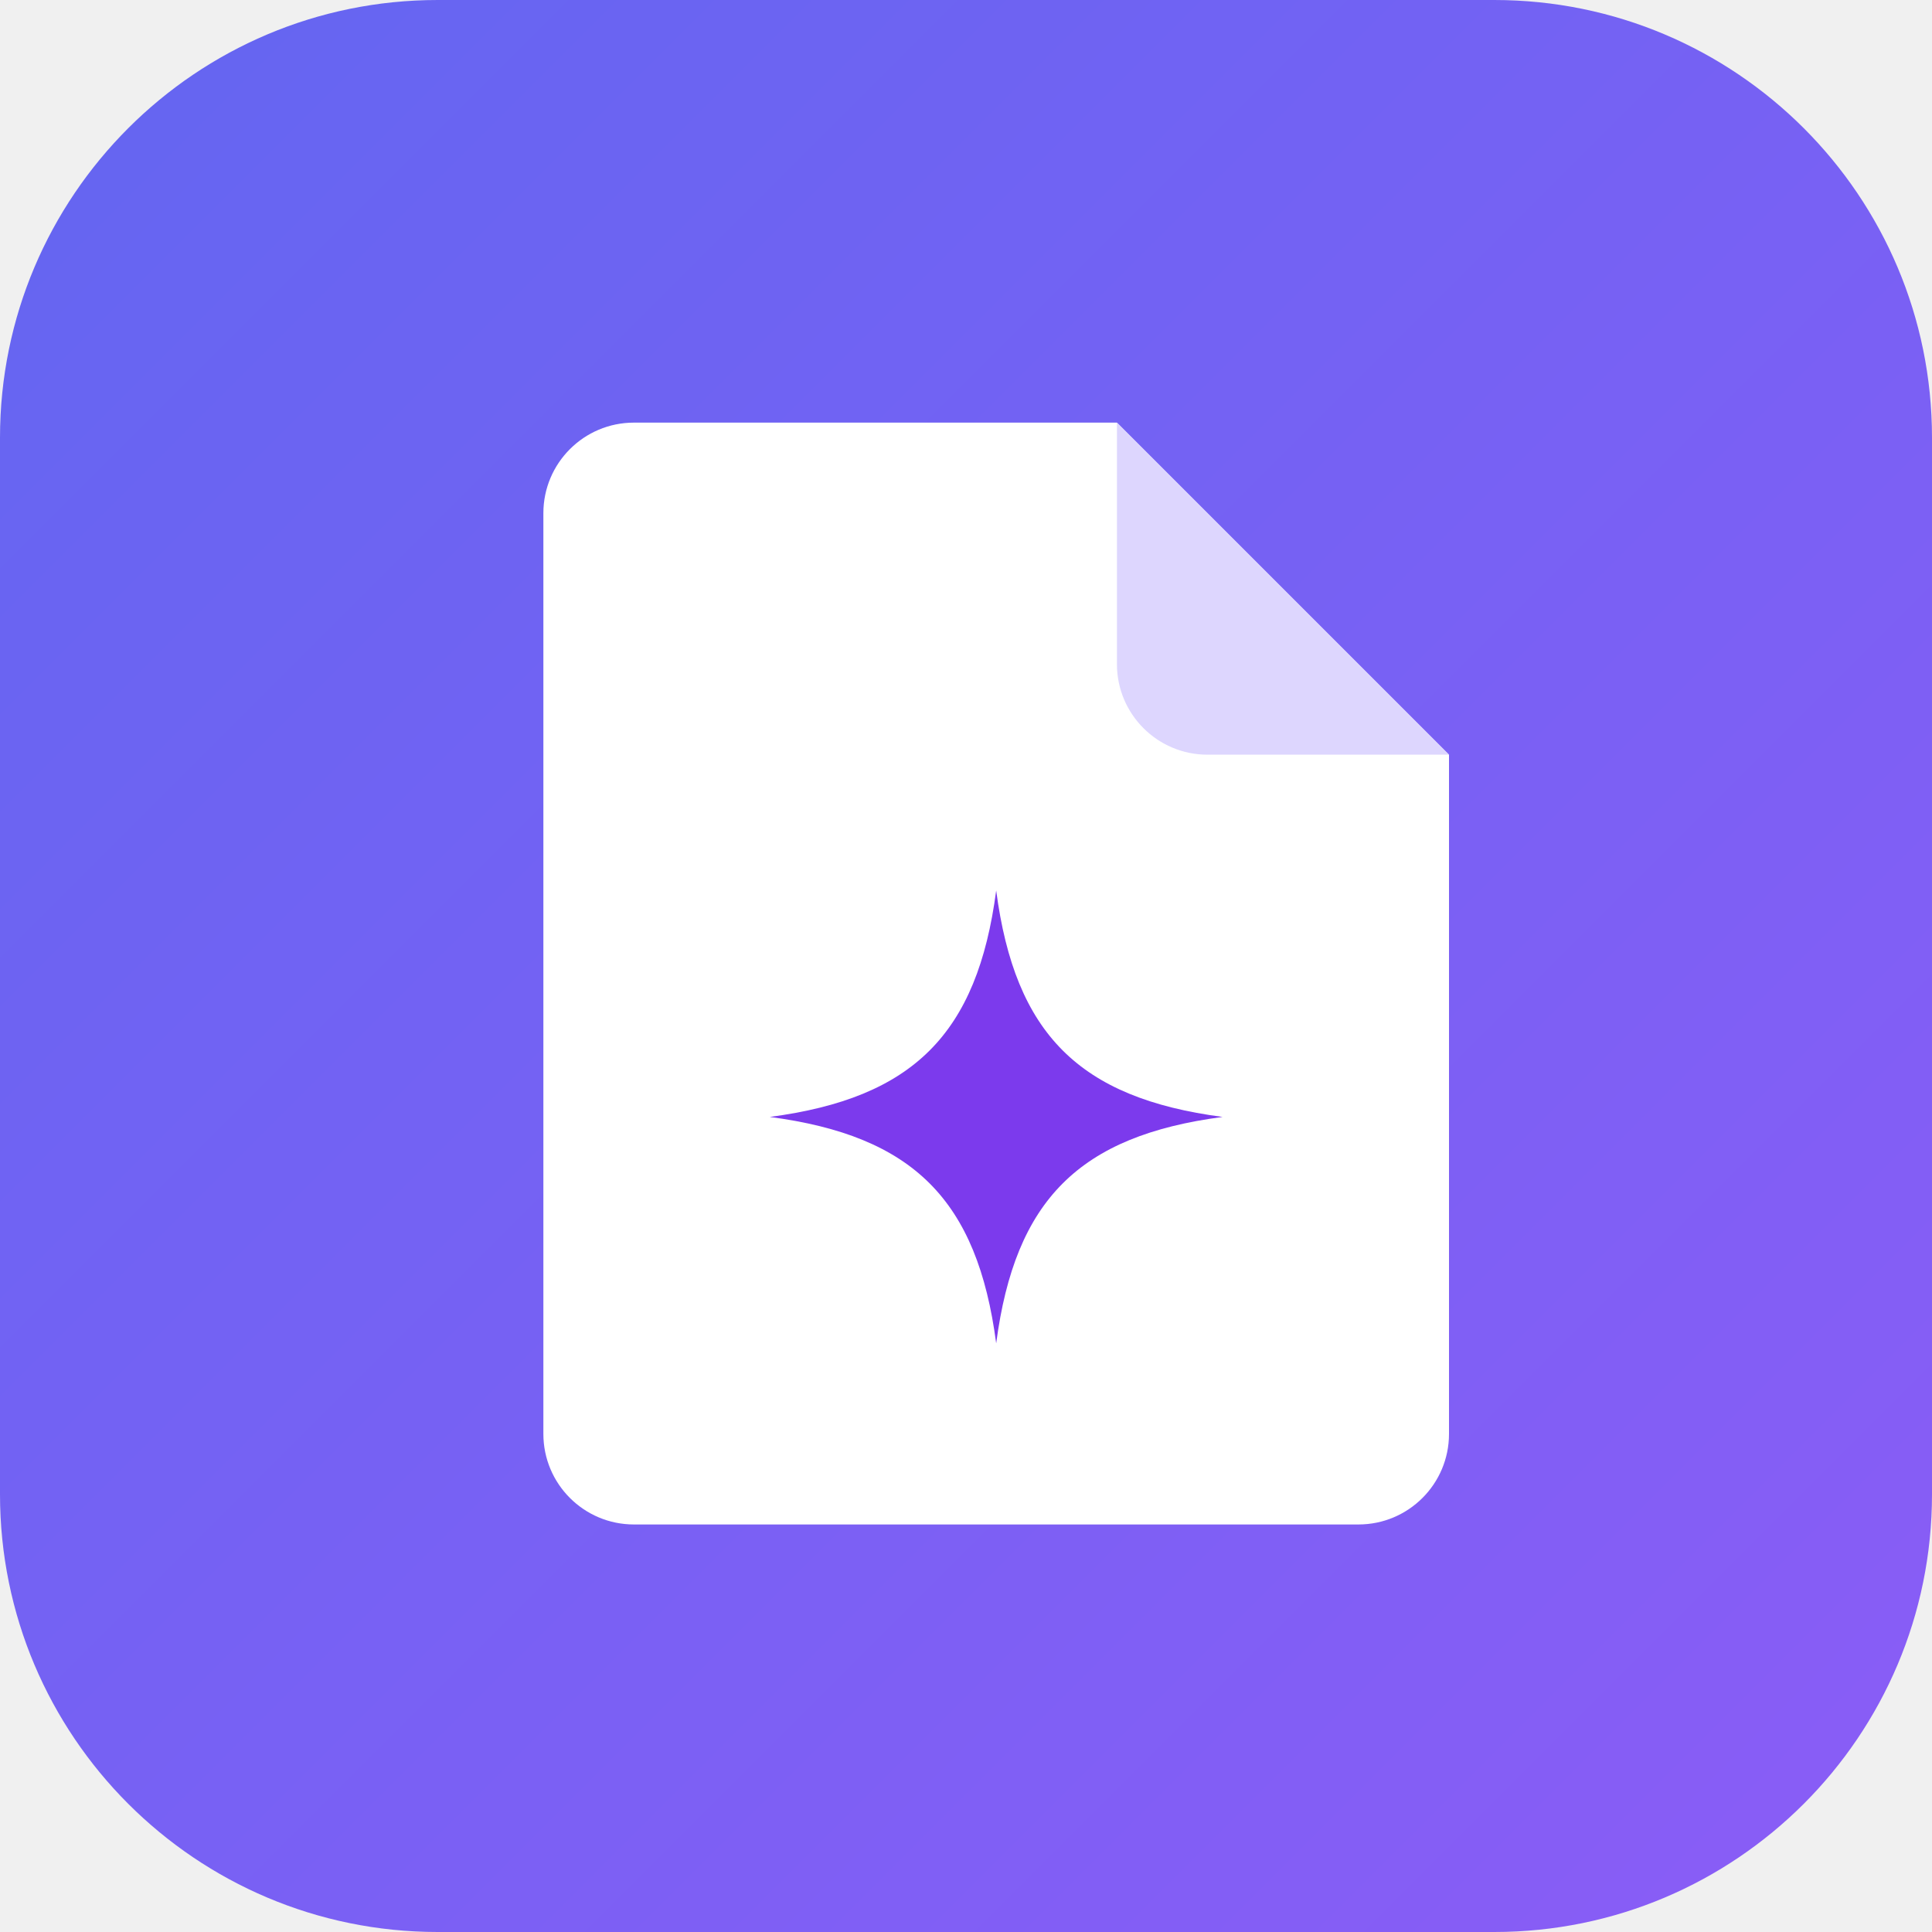
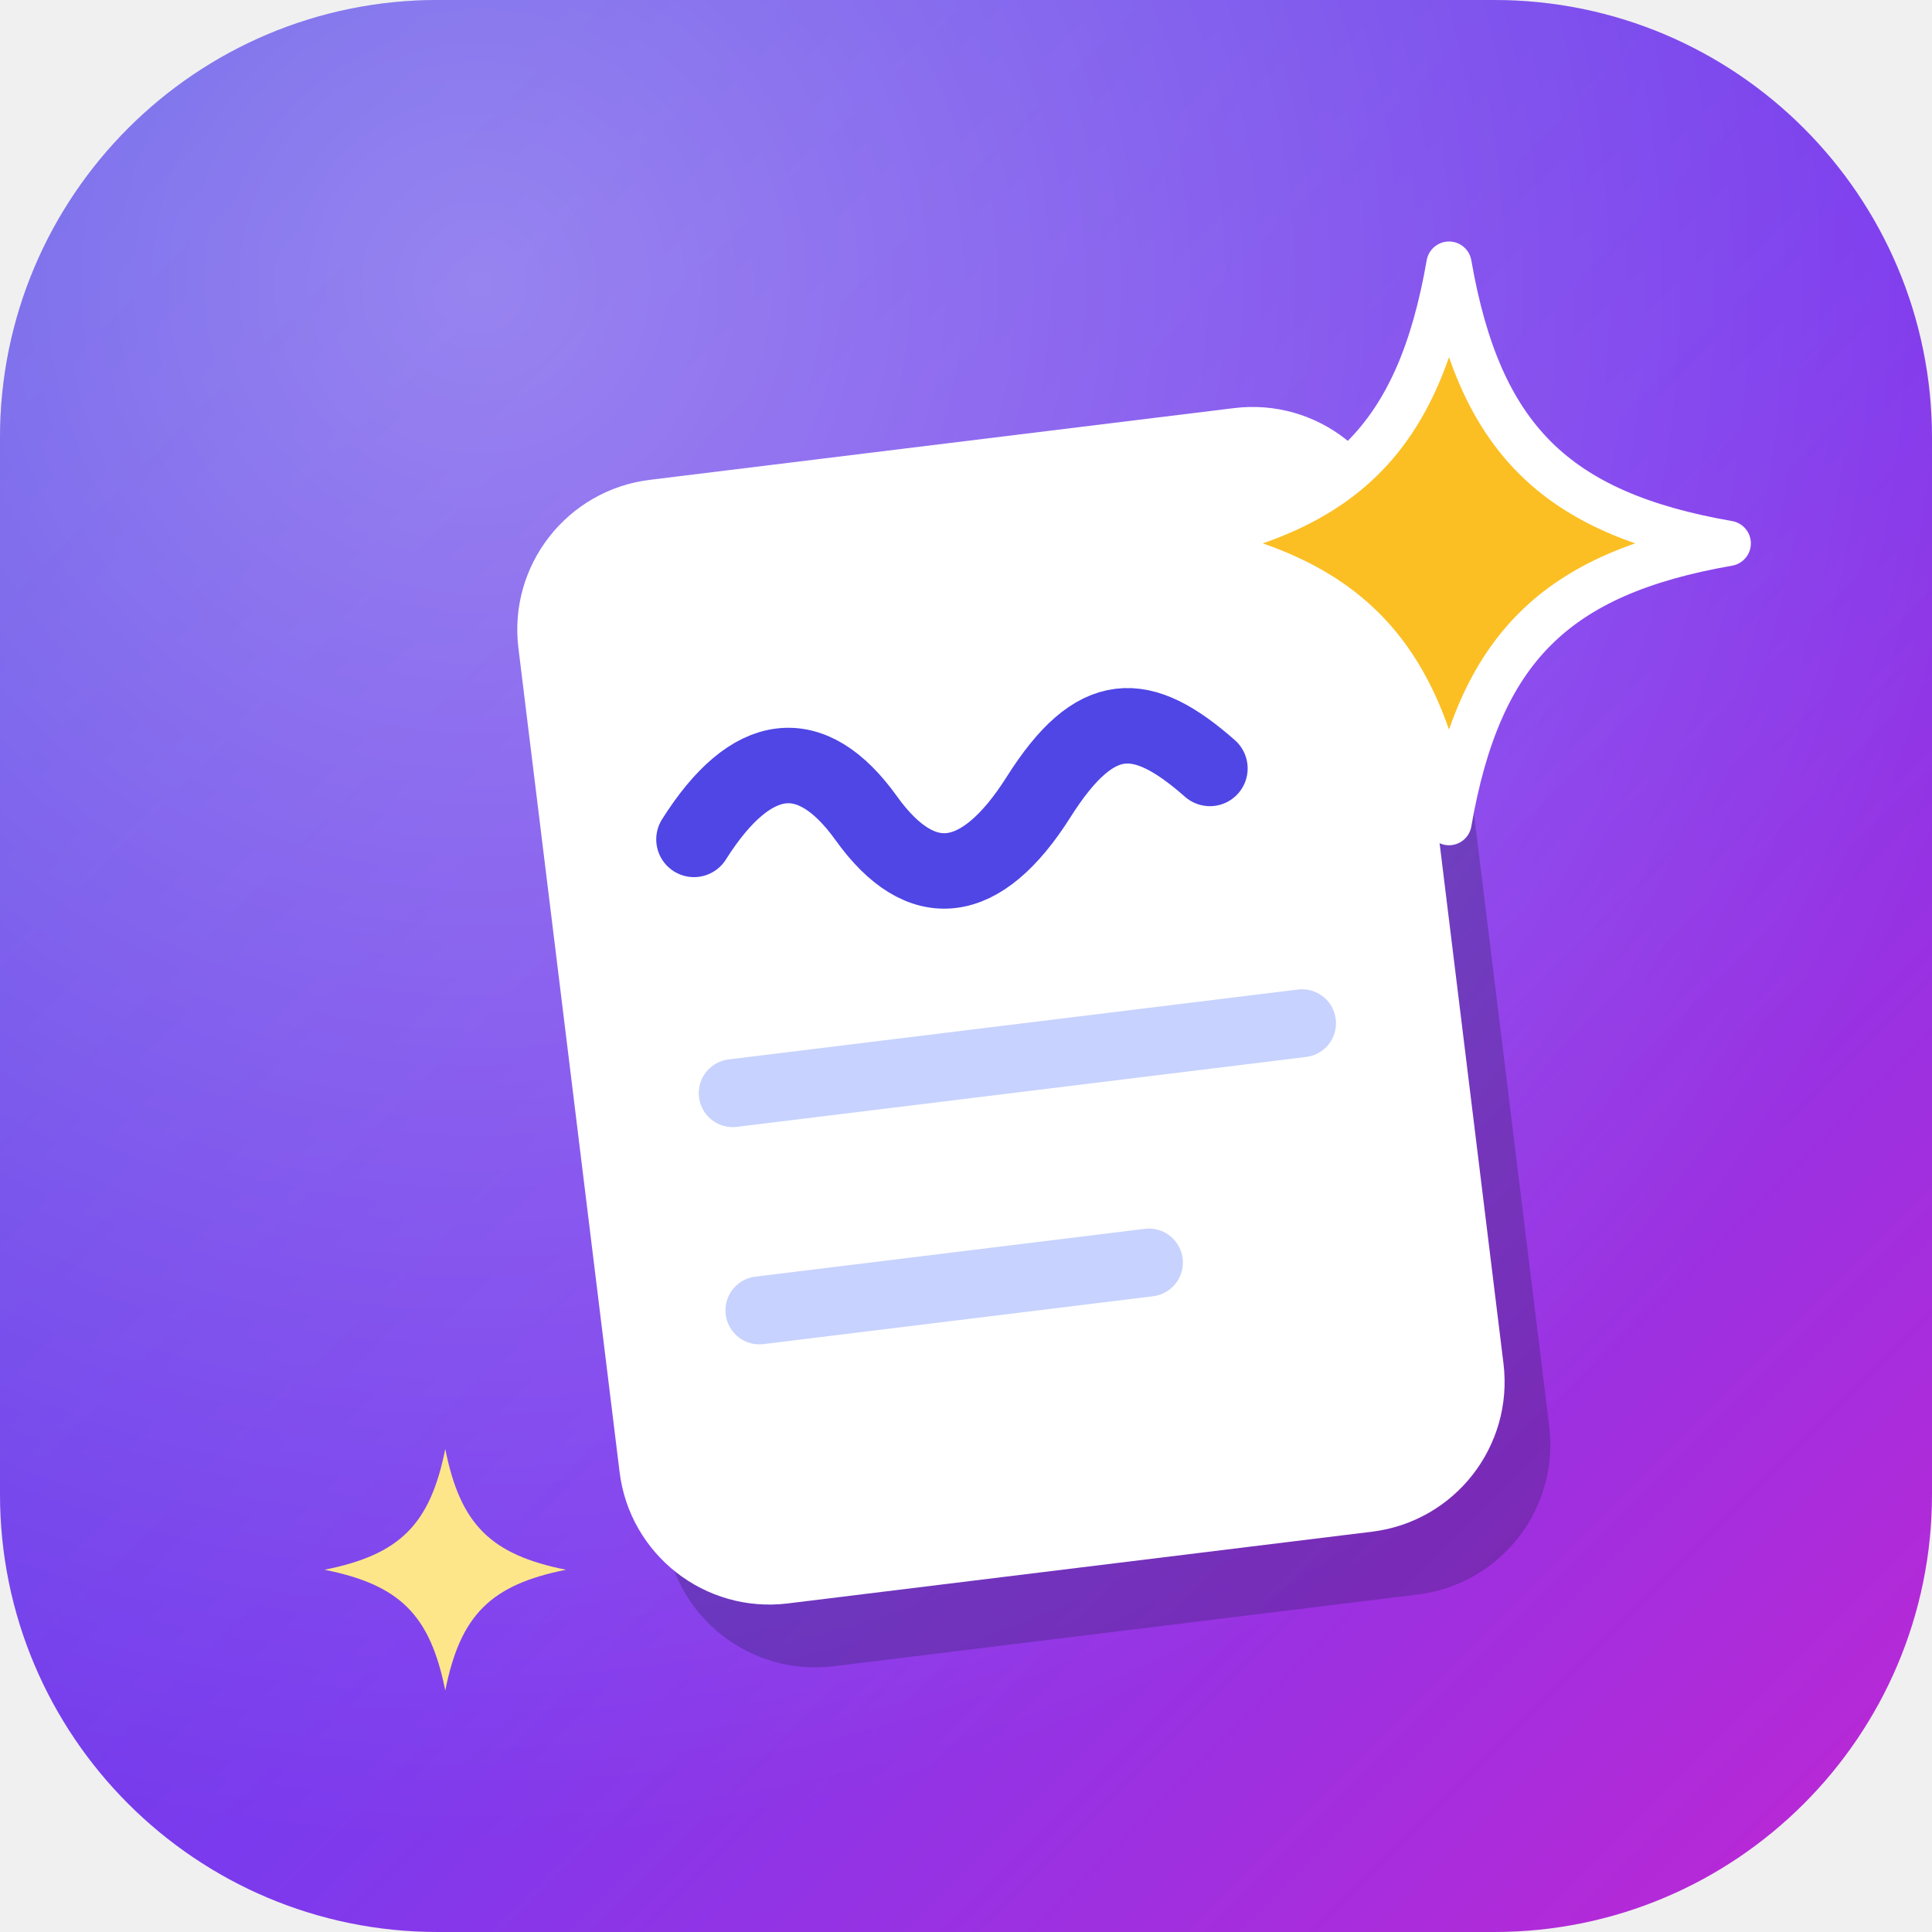
<svg xmlns="http://www.w3.org/2000/svg" viewBox="0 0 512 512">
  <defs>
    <linearGradient id="g" x1="0" y1="0" x2="1" y2="1">
-       <stop offset="0" stop-color="#6366F1" />
-       <stop offset="1" stop-color="#8B5CF6" />
+       <stop offset="0" stop-color="#4F46E5" />
+       <stop offset=".55" stop-color="#7C3AED" />
+       <stop offset="1" stop-color="#C026D3" />
    </linearGradient>
+     <radialGradient id="h" cx=".25" cy=".15" r=".8">
+       <stop offset="0" stop-color="#fff" stop-opacity=".35" />
+       <stop offset="1" stop-color="#fff" stop-opacity="0" />
+     </radialGradient>
  </defs>
  <rect width="512" height="512" rx="116" fill="url(#g)" />
-   <path d="M168 112h128l88 88v180a24 24 0 0 1-24 24H168a24 24 0 0 1-24-24V136a24 24 0 0 1 24-24z" fill="#fff" />
-   <path d="M296 112v64a24 24 0 0 0 24 24h64z" fill="#DDD6FE" />
-   <path d="M264 236c5 38 22 55 60 60-38 5-55 22-60 60-5-38-22-55-60-60 38-5 55-22 60-60z" fill="#7C3AED" />
+   <rect width="512" height="512" rx="116" fill="url(#h)" />
+   <g transform="rotate(-7 256 268)">
+     <rect x="150" y="118" width="236" height="300" rx="40" fill="#1E1B4B" opacity=".28" transform="translate(10 18)" />
+     <rect x="150" y="118" width="236" height="300" rx="40" fill="#FFFFFF" />
+     <path d="M190 214c18-22 34-22 46 0s28 22 46 0 30-20 46-2" fill="none" stroke="#4F46E5" stroke-width="20" stroke-linecap="round" stroke-linejoin="round" />
+     <path d="M192 282h152" stroke="#C7D2FE" stroke-width="18" stroke-linecap="round" />
+     <path d="M192 340h104" stroke="#C7D2FE" stroke-width="18" stroke-linecap="round" />
+   </g>
+   <path d="M384 70c8 46 28 66 74 74-46 8-66 28-74 74-8-46-28-66-74-74 46-8 66-28 74-74z" fill="#FBBF24" stroke="#FFFFFF" stroke-width="12" stroke-linejoin="round" />
+   <path d="M118 384c4 20 12 28 32 32-20 4-28 12-32 32-4-20-12-28-32-32 20-4 28-12 32-32z" fill="#FDE68A" />
</svg>
